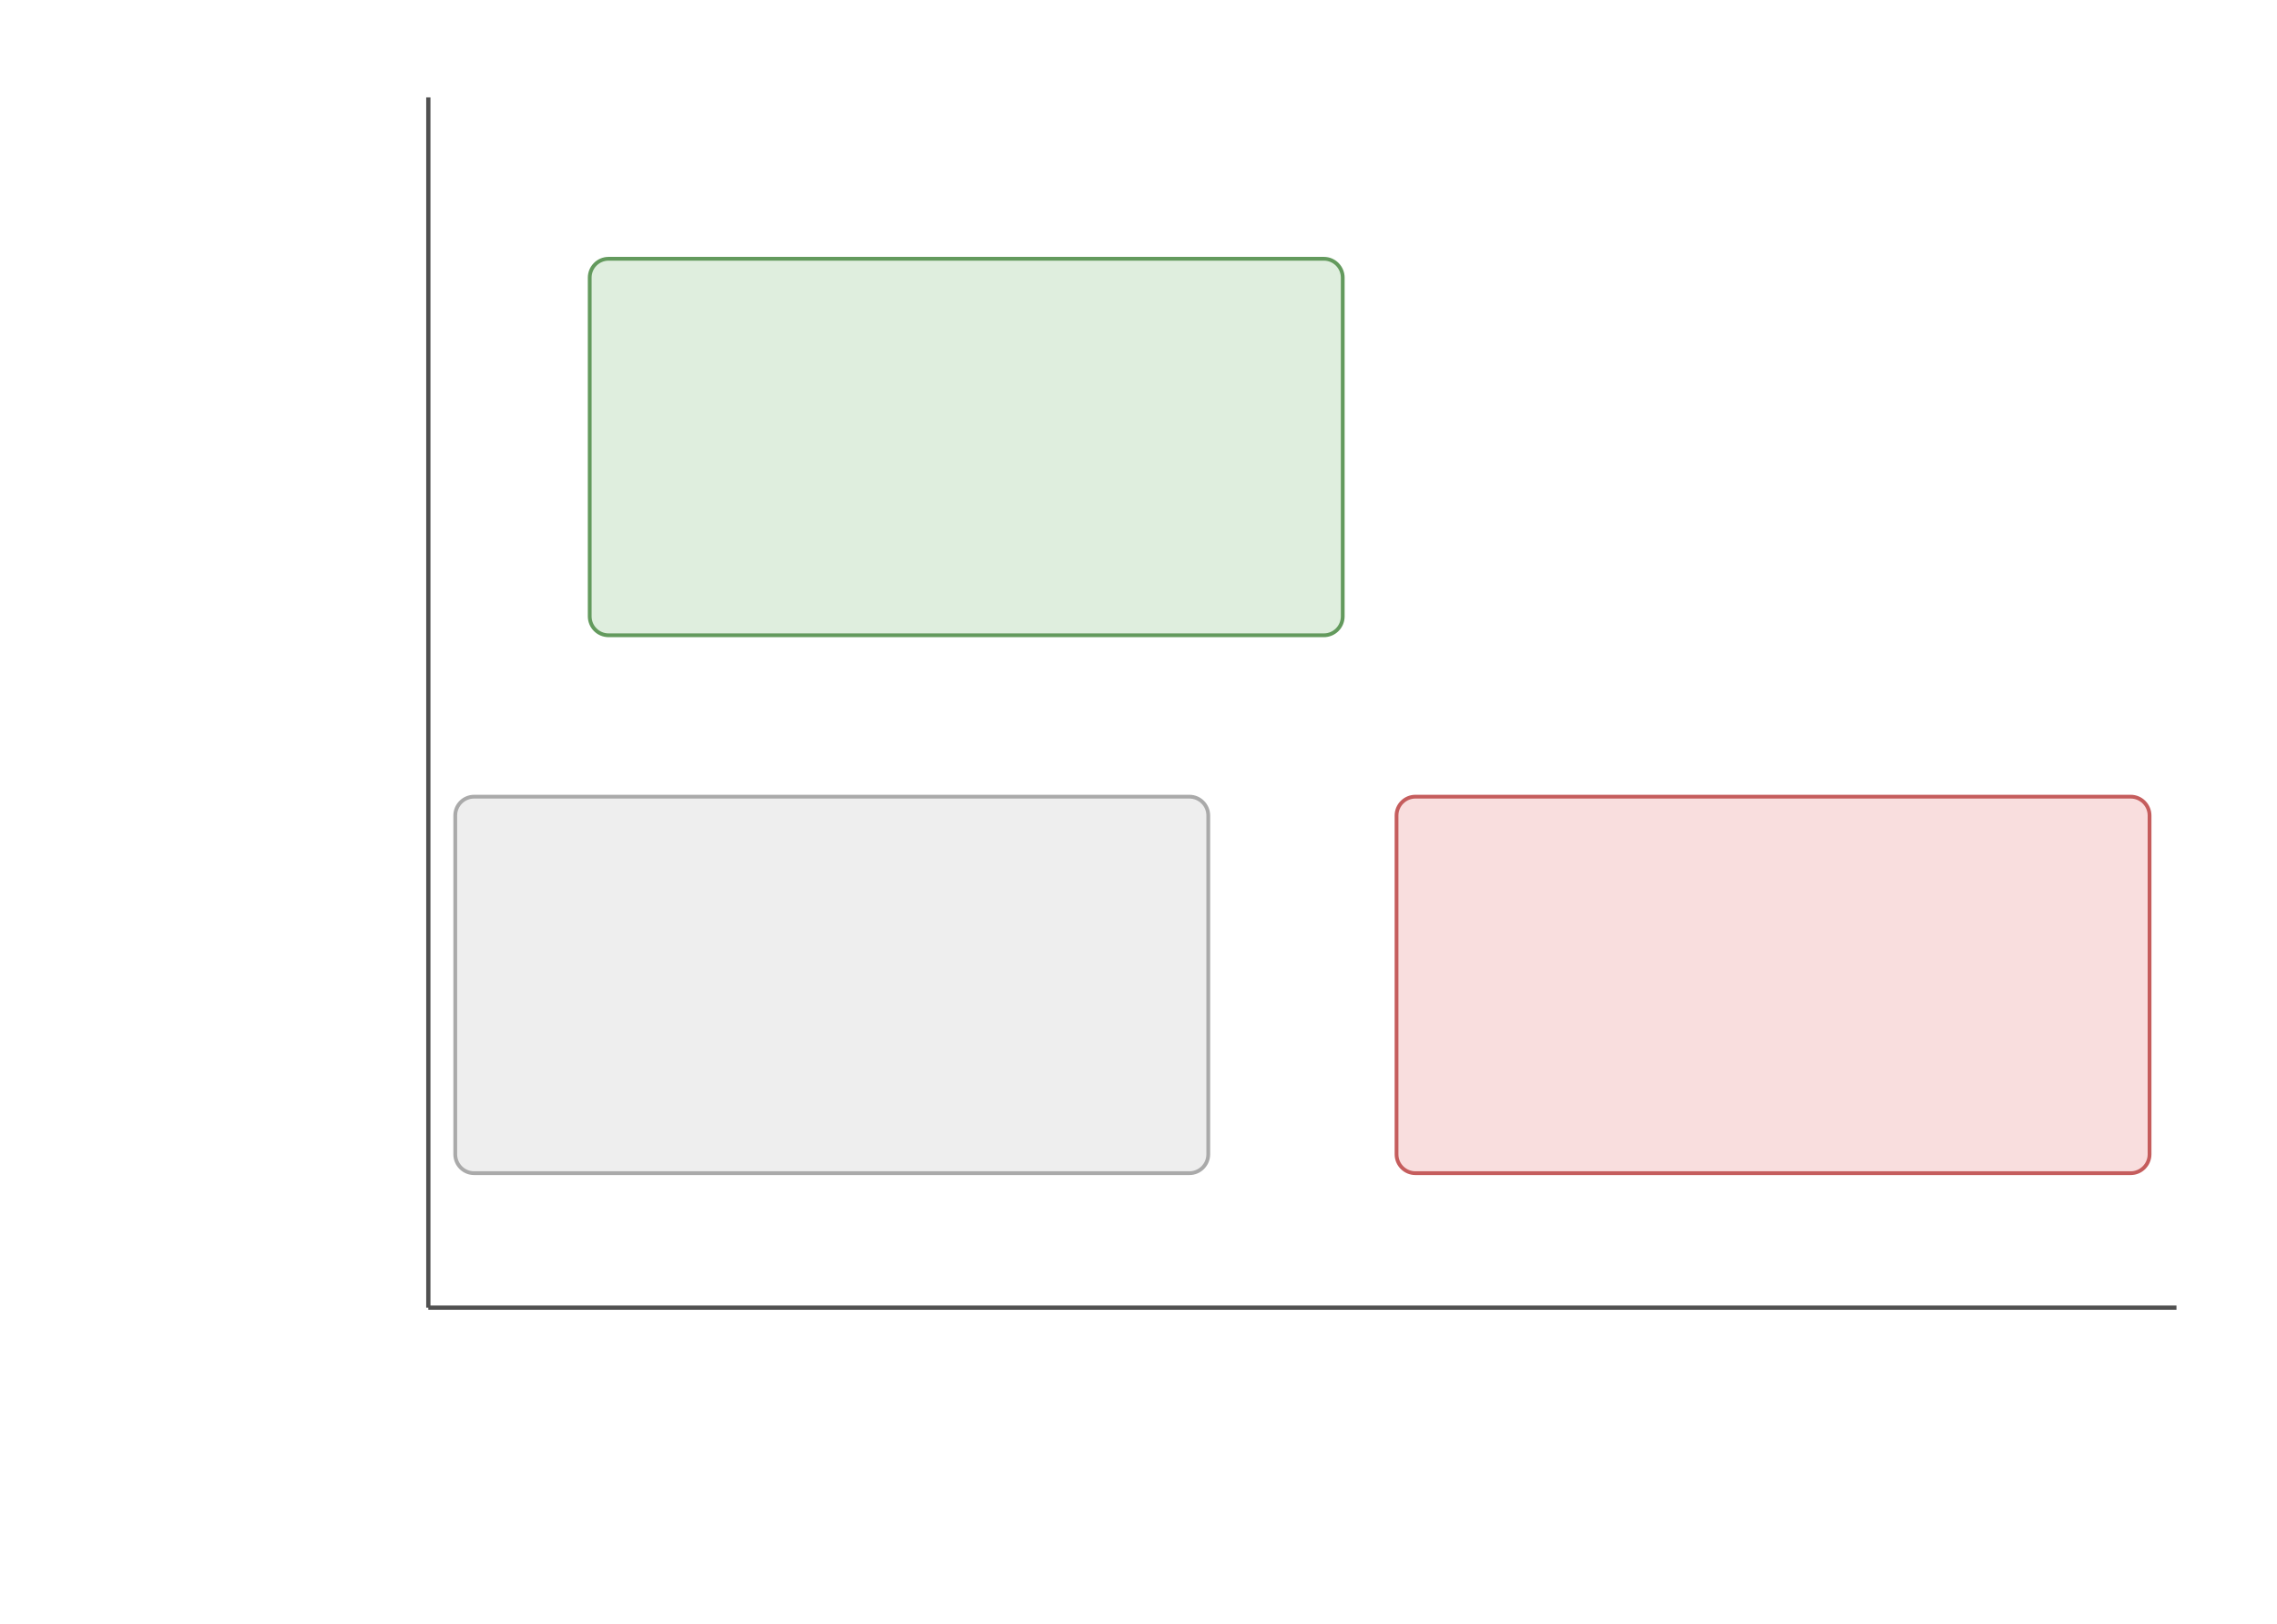
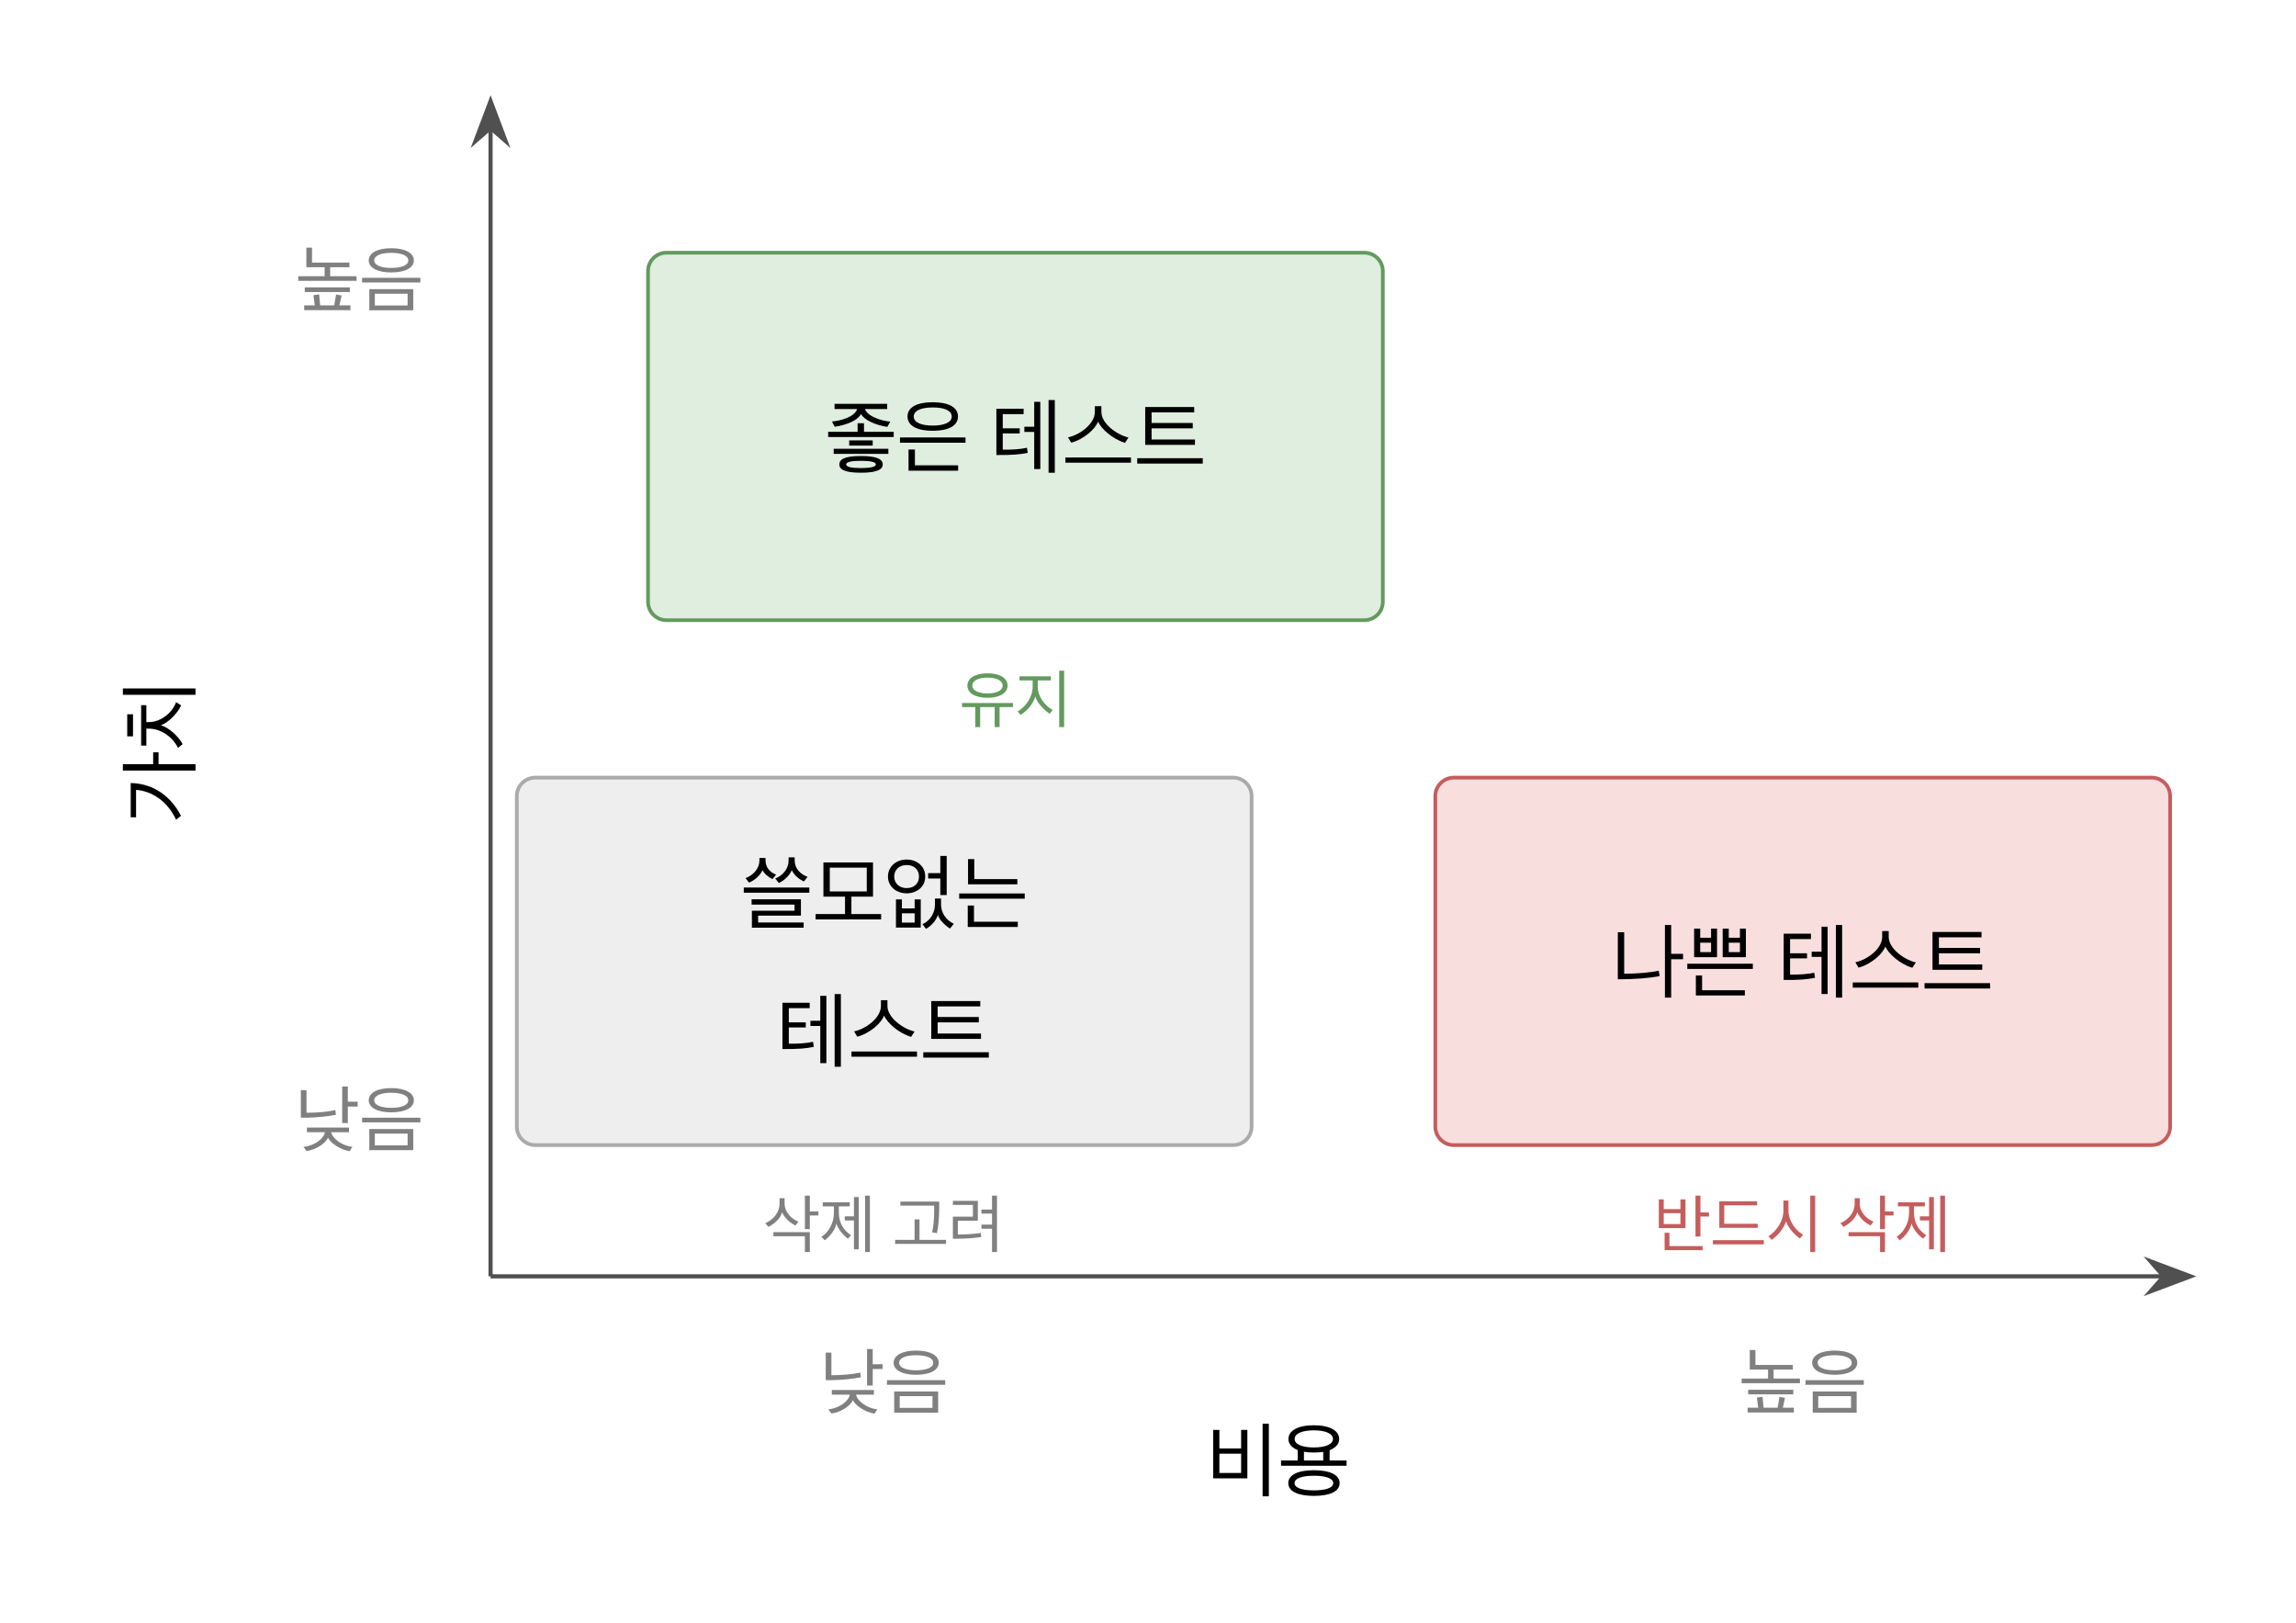
- <svg xmlns="http://www.w3.org/2000/svg" xmlns:xlink="http://www.w3.org/1999/xlink" width="239.59pt" height="170.87pt" viewBox="0 0 239.59 170.87">
+ <svg xmlns="http://www.w3.org/2000/svg" xmlns:xlink="http://www.w3.org/1999/xlink" width="247.42pt" height="174.79pt" viewBox="0 0 247.42 174.79">
  <defs>
    <g>
      <g id="glyph-0-0">
- </g>
+         <path d="M -7.203 -6.359 L -7.203 -5.672 L 0.625 -5.672 L 0.625 -6.359 L -3.359 -6.359 L -3.359 -7.641 L -3.938 -7.641 L -3.938 -6.359 Z M -6.359 -4.328 L -6.359 -0.641 L -5.781 -0.641 L -5.781 -3.594 C -4.016 -3.453 -2.375 -2.328 -1.469 -0.375 L -0.938 -0.797 C -1.984 -2.812 -3.812 -4.281 -6.359 -4.328 Z M -6.359 -4.328 " />
+       </g>
+       <g id="glyph-0-1">
+         <path d="M -1.469 -5.312 C -1.812 -4.312 -2.969 -3.156 -4.438 -3.156 L -4.672 -3.156 L -4.672 -4.984 L -5.234 -4.984 L -5.234 -0.625 L -4.672 -0.625 L -4.672 -2.453 L -4.422 -2.453 C -2.969 -2.453 -1.75 -1.406 -1.266 -0.375 L -0.766 -0.781 C -1.203 -1.625 -2.281 -2.594 -3.109 -2.812 C -2.297 -3.094 -1.312 -4.109 -0.922 -4.953 Z M 0.625 -6.781 L -7.203 -6.781 L -7.203 -6.094 L 0.625 -6.094 Z M -6.109 -4 L -6.734 -4 L -6.734 -1.625 L -6.109 -1.625 Z M -6.109 -4 " />
+       </g>
      <g id="glyph-1-0">
- </g>
+         <path d="M 6.766 0.625 L 6.766 -7.203 L 6.094 -7.203 L 6.094 0.625 Z M 4.453 -1.312 L 4.453 -6.531 L 3.781 -6.531 L 3.781 -4.531 L 1.438 -4.531 L 1.438 -6.531 L 0.766 -6.531 L 0.766 -1.312 Z M 3.781 -1.891 L 1.438 -1.891 L 1.438 -3.969 L 3.781 -3.969 Z M 3.781 -1.891 " />
+       </g>
+       <g id="glyph-1-1">
+         <path d="M 6.609 -5.547 C 6.609 -6.453 5.594 -7.031 3.875 -7.031 C 2.156 -7.031 1.141 -6.453 1.141 -5.547 C 1.141 -5.031 1.5 -4.609 2.141 -4.359 L 2.141 -3.234 L 0.344 -3.234 L 0.344 -2.672 L 7.406 -2.672 L 7.406 -3.234 L 5.578 -3.234 L 5.578 -4.344 C 6.234 -4.609 6.609 -5.016 6.609 -5.547 Z M 6.656 -0.797 C 6.656 -1.688 5.609 -2.188 3.875 -2.188 C 2.172 -2.188 1.125 -1.688 1.125 -0.797 C 1.125 0.094 2.172 0.578 3.891 0.578 C 5.609 0.578 6.656 0.094 6.656 -0.797 Z M 5.938 -5.547 C 5.938 -4.984 5.125 -4.641 3.875 -4.641 C 2.609 -4.641 1.812 -4.984 1.812 -5.547 C 1.812 -6.141 2.609 -6.484 3.875 -6.484 C 5.125 -6.484 5.938 -6.141 5.938 -5.547 Z M 3.875 -1.594 C 5.141 -1.594 5.969 -1.312 5.969 -0.797 C 5.969 -0.281 5.141 -0.016 3.875 -0.016 C 2.625 -0.016 1.797 -0.281 1.797 -0.797 C 1.797 -1.312 2.625 -1.594 3.875 -1.594 Z M 3.875 -4.094 C 4.25 -4.094 4.578 -4.125 4.891 -4.156 L 4.891 -3.234 L 2.812 -3.234 L 2.812 -4.172 C 3.141 -4.125 3.484 -4.094 3.875 -4.094 Z M 3.875 -4.094 " />
+       </g>
+       <g id="glyph-1-2">
+         <path d="M 7.031 -4.875 C 5.984 -4.984 4.625 -5.438 4.297 -6.234 L 6.703 -6.234 L 6.703 -6.797 L 1.031 -6.797 L 1.031 -6.234 L 3.469 -6.234 C 3.172 -5.422 1.891 -5 0.75 -4.891 L 1.047 -4.328 C 2.344 -4.516 3.547 -5.016 3.875 -5.703 C 4.25 -5.031 5.469 -4.5 6.719 -4.312 Z M 6.219 -0.266 C 6.219 -0.828 5.609 -1.172 3.875 -1.172 C 2.125 -1.172 1.547 -0.828 1.547 -0.266 C 1.547 0.281 2.125 0.625 3.875 0.625 C 5.609 0.625 6.219 0.281 6.219 -0.266 Z M 7.406 -3.219 L 7.406 -3.781 L 4.203 -3.781 L 4.203 -4.703 L 3.516 -4.703 L 3.516 -3.781 L 0.344 -3.781 L 0.344 -3.219 Z M 6.828 -1.406 L 6.828 -1.953 L 0.938 -1.953 L 0.938 -1.406 Z M 5.484 -0.266 C 5.484 0 4.891 0.125 3.875 0.125 C 2.828 0.125 2.281 0 2.281 -0.266 C 2.281 -0.531 2.828 -0.656 3.875 -0.656 C 4.891 -0.656 5.484 -0.531 5.484 -0.266 Z M 5.141 -2.297 L 5.141 -2.859 L 2.609 -2.859 L 2.609 -2.297 Z M 5.141 -2.297 " />
+       </g>
+       <g id="glyph-1-3">
+         <path d="M 7.406 -2.609 L 7.406 -3.172 L 0.344 -3.172 L 0.344 -2.609 Z M 6.609 0.406 L 6.609 -0.172 L 1.953 -0.172 L 1.953 -1.875 L 1.266 -1.875 L 1.266 0.406 Z M 6.594 -5.438 C 6.594 -6.422 5.578 -6.969 3.875 -6.969 C 2.172 -6.969 1.156 -6.422 1.156 -5.438 C 1.156 -4.438 2.172 -3.891 3.875 -3.891 C 5.578 -3.891 6.594 -4.438 6.594 -5.438 Z M 3.875 -6.406 C 5.125 -6.406 5.922 -6.078 5.922 -5.422 C 5.922 -4.797 5.109 -4.453 3.875 -4.453 C 2.625 -4.453 1.828 -4.797 1.828 -5.422 C 1.828 -6.078 2.641 -6.406 3.875 -6.406 Z M 3.875 -6.406 " />
+       </g>
+       <g id="glyph-1-4">
+         <path d="M 3.156 -3.609 L 3.156 -4.156 L 1.328 -4.156 L 1.328 -5.688 L 3.578 -5.688 L 3.578 -6.266 L 0.641 -6.266 L 0.641 -1.281 C 2.312 -1.266 3.203 -1.344 4.016 -1.516 L 3.938 -2.062 C 3.266 -1.906 2.297 -1.844 1.328 -1.859 L 1.328 -3.609 Z M 4.719 -3.766 L 4.719 0.234 L 5.375 0.234 L 5.375 -7.016 L 4.719 -7.016 L 4.719 -4.328 L 3.656 -4.328 L 3.656 -3.766 Z M 6.938 0.625 L 6.938 -7.203 L 6.266 -7.203 L 6.266 0.625 Z M 6.938 0.625 " />
+       </g>
+       <g id="glyph-1-5">
+         <path d="M 7.141 -3.172 C 5.938 -3.438 4.219 -4.641 4.219 -5.922 L 4.219 -6.547 L 3.516 -6.547 L 3.516 -5.922 C 3.516 -4.641 1.891 -3.438 0.625 -3.188 L 0.969 -2.609 C 2.344 -2.984 3.578 -4.094 3.859 -4.891 C 4.188 -4.094 5.453 -2.984 6.766 -2.594 Z M 7.406 -0.453 L 7.406 -1.016 L 0.344 -1.016 L 0.344 -0.453 Z M 7.406 -0.453 " />
+       </g>
+       <g id="glyph-1-6">
+         <path d="M 6.328 -4.156 L 6.328 -4.734 L 1.891 -4.734 L 1.891 -5.875 L 6.484 -5.875 L 6.484 -6.453 L 1.203 -6.453 L 1.203 -2.375 L 6.562 -2.375 L 6.562 -2.953 L 1.891 -2.953 L 1.891 -4.156 Z M 7.406 -0.359 L 7.406 -0.938 L 0.344 -0.938 L 0.344 -0.359 Z M 7.406 -0.359 " />
+       </g>
+       <g id="glyph-1-7">
+         <path d="M 7.406 -3.234 L 7.406 -3.797 L 0.344 -3.797 L 0.344 -3.234 Z M 6.797 0.531 L 6.797 -0.031 L 1.891 -0.031 L 1.891 -0.766 L 6.5 -0.766 L 6.5 -2.531 L 1.188 -2.531 L 1.188 -1.953 L 5.812 -1.953 L 5.812 -1.297 L 1.219 -1.297 L 1.219 0.531 Z M 3.828 -5.188 C 3.219 -5.406 2.688 -5.922 2.688 -6.703 L 2.688 -6.984 L 2.031 -6.984 L 2.031 -6.719 C 2.031 -5.906 1.422 -5.125 0.531 -4.812 L 0.906 -4.328 C 1.562 -4.578 2.156 -5.172 2.359 -5.672 C 2.531 -5.297 3.016 -4.906 3.438 -4.703 Z M 7.219 -4.953 C 6.469 -5.203 5.828 -5.844 5.828 -6.703 L 5.828 -7.047 L 5.172 -7.047 L 5.172 -6.688 C 5.172 -5.812 4.531 -5.078 3.734 -4.766 L 4.125 -4.281 C 4.766 -4.578 5.328 -5.172 5.516 -5.672 C 5.719 -5.188 6.281 -4.688 6.828 -4.453 Z M 7.219 -4.953 " />
+       </g>
+       <g id="glyph-1-8">
+         <path d="M 7.406 -0.359 L 7.406 -0.938 L 4.203 -0.938 L 4.203 -2.812 L 6.531 -2.812 L 6.531 -6.5 L 1.188 -6.5 L 1.188 -2.812 L 3.516 -2.812 L 3.516 -0.938 L 0.344 -0.938 L 0.344 -0.359 Z M 5.859 -3.375 L 1.875 -3.375 L 1.875 -5.938 L 5.859 -5.938 Z M 5.859 -3.375 " />
+       </g>
+       <g id="glyph-1-9">
+         <path d="M 6.734 -2.984 L 6.734 -7.203 L 6.047 -7.203 L 6.047 -5.344 L 4.734 -5.344 L 4.734 -4.766 L 6.047 -4.766 L 6.047 -2.984 Z M 7.5 0.109 C 6.656 -0.281 6.125 -1.094 6.125 -1.938 L 6.125 -2.609 L 5.469 -2.609 L 5.469 -1.938 C 5.469 -1.109 5 -0.25 4.125 0.156 L 4.5 0.656 C 5.109 0.328 5.641 -0.328 5.781 -0.844 C 5.953 -0.312 6.531 0.281 7.094 0.625 Z M 3.938 0.516 L 3.938 -2.516 L 3.281 -2.516 L 3.281 -1.547 L 1.906 -1.547 L 1.906 -2.516 L 1.266 -2.516 L 1.266 0.516 Z M 3.281 -0.016 L 1.906 -0.016 L 1.906 -1.016 L 3.281 -1.016 Z M 2.422 -6.812 C 1.312 -6.812 0.406 -6.078 0.406 -4.984 C 0.406 -3.875 1.328 -3.172 2.422 -3.172 C 3.516 -3.172 4.422 -3.875 4.422 -4.984 C 4.422 -6.094 3.516 -6.812 2.422 -6.812 Z M 2.422 -6.219 C 3.219 -6.219 3.75 -5.719 3.75 -4.984 C 3.75 -4.234 3.219 -3.734 2.422 -3.734 C 1.641 -3.734 1.078 -4.234 1.078 -4.984 C 1.078 -5.719 1.641 -6.219 2.422 -6.219 Z M 2.422 -6.219 " />
+       </g>
+       <g id="glyph-1-10">
+         <path d="M 7.406 -2.594 L 7.406 -3.156 L 0.344 -3.156 L 0.344 -2.594 Z M 6.656 0.453 L 6.656 -0.109 L 1.938 -0.109 L 1.938 -1.859 L 1.266 -1.859 L 1.266 0.453 Z M 6.609 -4.141 L 6.609 -4.703 L 1.969 -4.703 L 1.969 -6.859 L 1.297 -6.859 L 1.297 -4.141 Z M 6.609 -4.141 " />
+       </g>
+       <g id="glyph-1-11">
+         <path d="M 5 -2.281 C 4.156 -2.078 2.625 -1.953 1.281 -1.953 L 1.281 -6.422 L 0.594 -6.422 L 0.594 -1.359 L 1.078 -1.359 C 2.266 -1.359 4.141 -1.484 5.109 -1.703 Z M 6.344 -7.203 L 5.672 -7.203 L 5.672 0.625 L 6.344 0.625 L 6.344 -3.516 L 7.625 -3.516 L 7.625 -4.094 L 6.344 -4.094 Z M 6.344 -7.203 " />
+       </g>
+       <g id="glyph-1-12">
+         <path d="M 7.406 -2.469 L 7.406 -3.031 L 0.344 -3.031 L 0.344 -2.469 Z M 6.547 0.391 L 6.547 -0.172 L 1.938 -0.172 L 1.938 -1.766 L 1.266 -1.766 L 1.266 0.391 Z M 3.547 -3.734 L 3.547 -6.812 L 2.906 -6.812 L 2.906 -5.828 L 1.734 -5.828 L 1.734 -6.812 L 1.078 -6.812 L 1.078 -3.734 Z M 2.906 -4.281 L 1.734 -4.281 L 1.734 -5.297 L 2.906 -5.297 Z M 6.656 -3.734 L 6.656 -6.812 L 6.016 -6.812 L 6.016 -5.828 L 4.812 -5.828 L 4.812 -6.812 L 4.156 -6.812 L 4.156 -3.734 Z M 6.016 -4.281 L 4.812 -4.281 L 4.812 -5.297 L 6.016 -5.297 Z M 6.016 -4.281 " />
+       </g>
      <g id="glyph-2-0">
- </g>
+         <path d="M 5.812 -4.172 L 5.812 -4.672 L 1.781 -4.672 L 1.781 -6.281 L 1.172 -6.281 L 1.172 -4.172 L 3.141 -4.172 L 3.141 -3.203 L 0.297 -3.203 L 0.297 -2.703 L 6.578 -2.703 L 6.578 -3.203 L 3.734 -3.203 L 3.734 -4.172 Z M 5.922 0.453 L 5.922 -0.062 L 4.734 -0.062 L 4.969 -1.125 L 4.375 -1.234 L 4.172 -0.062 L 2.656 -0.062 L 2.547 -1.25 L 1.938 -1.156 L 2.078 -0.062 L 0.938 -0.062 L 0.938 0.453 Z M 5.859 -1.5 L 5.859 -2 L 1 -2 L 1 -1.5 Z M 5.859 -1.5 " />
+       </g>
+       <g id="glyph-2-1">
+         <path d="M 6.578 -2.531 L 6.578 -3.031 L 0.297 -3.031 L 0.297 -2.531 Z M 5.812 0.469 L 5.812 -1.812 L 1.078 -1.812 L 1.078 0.469 Z M 5.203 -0.047 L 1.672 -0.047 L 1.672 -1.312 L 5.203 -1.312 Z M 5.875 -4.906 C 5.875 -5.688 4.969 -6.219 3.438 -6.219 C 1.922 -6.219 1.016 -5.688 1.016 -4.906 C 1.016 -4.125 1.922 -3.609 3.438 -3.609 C 4.969 -3.609 5.875 -4.125 5.875 -4.906 Z M 5.281 -4.906 C 5.281 -4.391 4.547 -4.094 3.438 -4.094 C 2.328 -4.094 1.609 -4.391 1.609 -4.906 C 1.609 -5.422 2.328 -5.719 3.438 -5.719 C 4.547 -5.719 5.281 -5.422 5.281 -4.906 Z M 5.281 -4.906 " />
+       </g>
+       <g id="glyph-2-2">
+         <path d="M 6.703 -4.234 L 6.703 -4.75 L 5.641 -4.75 L 5.641 -6.391 L 5.031 -6.391 L 5.031 -2.453 L 5.641 -2.453 L 5.641 -4.234 Z M 1.234 -1.969 L 1.234 -1.469 L 3.172 -1.469 C 3.047 -0.766 2.047 0 0.859 0.109 C 0.969 0.266 1.078 0.422 1.188 0.562 C 2.297 0.406 3.25 -0.297 3.5 -0.875 C 3.766 -0.297 4.844 0.422 5.828 0.578 C 5.922 0.422 6.031 0.266 6.141 0.109 C 5.031 0.016 3.969 -0.797 3.844 -1.469 L 5.766 -1.469 L 5.766 -1.969 Z M 4.297 -3.844 C 3.484 -3.672 2.375 -3.562 1.188 -3.562 L 1.188 -6 L 0.578 -6 L 0.578 -3.031 L 1.188 -3.031 C 2.297 -3.047 3.562 -3.172 4.359 -3.344 Z M 4.297 -3.844 " />
+       </g>
+       <g id="glyph-3-0">
+         <path d="M 5.172 -3.984 C 5.172 -4.781 4.359 -5.312 3 -5.312 C 1.656 -5.312 0.844 -4.781 0.844 -3.984 C 0.844 -3.203 1.656 -2.672 3 -2.672 C 4.359 -2.672 5.172 -3.219 5.172 -3.984 Z M 2.219 0.484 L 2.219 -1.672 L 3.781 -1.672 L 3.781 0.484 L 4.312 0.484 L 4.312 -1.672 L 5.75 -1.672 L 5.75 -2.109 L 0.266 -2.109 L 0.266 -1.672 L 1.688 -1.672 L 1.688 0.484 Z M 3 -4.844 C 4.031 -4.844 4.641 -4.516 4.641 -3.984 C 4.641 -3.484 4.031 -3.141 3 -3.141 C 2 -3.141 1.375 -3.484 1.375 -3.984 C 1.375 -4.516 2 -4.844 3 -4.844 Z M 3 -4.844 " />
+       </g>
+       <g id="glyph-3-1">
+         <path d="M 4.016 -1.359 C 3.188 -1.812 2.406 -2.781 2.406 -3.922 L 2.406 -4.547 L 3.828 -4.547 L 3.828 -4.984 L 0.438 -4.984 L 0.438 -4.547 L 1.859 -4.547 L 1.859 -3.922 C 1.859 -2.766 1.141 -1.734 0.25 -1.203 L 0.562 -0.828 C 1.266 -1.266 1.938 -2.047 2.141 -2.812 C 2.344 -2.094 3.125 -1.328 3.688 -0.953 Z M 4.719 -5.594 L 4.719 0.484 L 5.25 0.484 L 5.25 -5.594 Z M 4.719 -5.594 " />
+       </g>
+       <g id="glyph-3-2">
+         <path d="M 5.859 -3.453 L 5.859 -3.891 L 4.938 -3.891 L 4.938 -5.594 L 4.406 -5.594 L 4.406 -1.984 L 4.938 -1.984 L 4.938 -3.453 Z M 4.938 0.484 L 4.938 -1.656 L 1.016 -1.656 L 1.016 -1.219 L 4.406 -1.219 L 4.406 0.484 Z M 3.703 -2.797 C 3.016 -3.047 2.219 -3.781 2.219 -4.75 L 2.219 -5.312 L 1.672 -5.312 L 1.672 -4.734 C 1.672 -3.766 1 -3 0.141 -2.625 L 0.469 -2.219 C 1.234 -2.625 1.781 -3.172 1.953 -3.797 C 2.203 -3.188 2.797 -2.656 3.391 -2.375 Z M 3.703 -2.797 " />
+       </g>
+       <g id="glyph-3-3">
+         <path d="M 3.359 -1.328 C 2.609 -1.828 2.047 -2.578 2.047 -3.766 L 2.047 -4.438 L 3.219 -4.438 L 3.219 -4.875 L 0.312 -4.875 L 0.312 -4.438 L 1.516 -4.438 L 1.516 -3.75 C 1.516 -2.578 0.891 -1.609 0.172 -1.156 L 0.516 -0.781 C 1.109 -1.203 1.656 -1.922 1.781 -2.594 C 1.953 -1.953 2.594 -1.25 3.031 -0.953 Z M 4.188 0.188 L 4.188 -5.438 L 3.672 -5.438 L 3.672 -3.359 L 2.688 -3.359 L 2.688 -2.922 L 3.672 -2.922 L 3.672 0.188 Z M 5.391 0.484 L 5.391 -5.594 L 4.875 -5.594 L 4.875 0.484 Z M 5.391 0.484 " />
+       </g>
+       <g id="glyph-3-4">
+         <path d="M 5.75 -0.391 L 5.75 -0.828 L 2.891 -0.828 L 2.891 -3.031 L 2.359 -3.031 L 2.359 -0.828 L 0.266 -0.828 L 0.266 -0.391 Z M 5.016 -4.953 L 0.828 -4.953 L 0.828 -4.516 L 4.469 -4.516 L 4.469 -3.922 C 4.469 -3.125 4.391 -2.203 4.25 -1.641 L 4.766 -1.547 C 4.953 -2.328 5 -3.266 5.016 -4.188 Z M 5.016 -4.953 " />
+       </g>
+       <g id="glyph-3-5">
+         <path d="M 3.469 -1.578 C 2.703 -1.438 1.719 -1.406 1 -1.406 L 1 -2.891 L 3.156 -2.891 L 3.156 -5.031 L 0.469 -5.031 L 0.469 -4.594 L 2.625 -4.594 L 2.625 -3.328 L 0.469 -3.328 L 0.469 -0.953 L 0.953 -0.953 C 1.984 -0.953 2.891 -1.031 3.531 -1.141 Z M 3.547 -2.031 L 4.688 -2.031 L 4.688 0.484 L 5.219 0.484 L 5.219 -5.594 L 4.688 -5.594 L 4.688 -4.094 L 3.547 -4.094 L 3.547 -3.656 L 4.688 -3.656 L 4.688 -2.469 L 3.547 -2.469 Z M 3.547 -2.031 " />
+       </g>
+       <g id="glyph-3-6">
+         <path d="M 5.859 -3.344 L 5.859 -3.781 L 4.938 -3.781 L 4.938 -5.594 L 4.406 -5.594 L 4.406 -1.188 L 4.938 -1.188 L 4.938 -3.344 Z M 5.172 0.281 L 5.172 -0.156 L 1.594 -0.156 L 1.594 -1.594 L 1.078 -1.594 L 1.078 0.281 Z M 3.328 -2.094 L 3.328 -5.188 L 2.781 -5.188 L 2.781 -4.141 L 0.984 -4.141 L 0.984 -5.188 L 0.453 -5.188 L 0.453 -2.094 Z M 2.781 -2.531 L 0.984 -2.531 L 0.984 -3.703 L 2.781 -3.703 Z M 2.781 -2.531 " />
+       </g>
+       <g id="glyph-3-7">
+         <path d="M 5.094 -2.125 L 5.094 -2.562 L 1.484 -2.562 L 1.484 -4.547 L 5.031 -4.547 L 5.031 -4.984 L 0.953 -4.984 L 0.953 -2.125 Z M 5.75 -0.344 L 5.75 -0.797 L 0.266 -0.797 L 0.266 -0.344 Z M 5.75 -0.344 " />
+       </g>
+       <g id="glyph-3-8">
+         <path d="M 5.266 0.484 L 5.266 -5.594 L 4.734 -5.594 L 4.734 0.484 Z M 3.969 -1.375 C 3.125 -1.875 2.391 -2.875 2.391 -3.984 L 2.391 -5.062 L 1.844 -5.062 L 1.844 -3.969 C 1.844 -2.891 1.125 -1.781 0.234 -1.219 L 0.578 -0.828 C 1.281 -1.328 1.906 -2.078 2.125 -2.828 C 2.359 -2.094 3.078 -1.344 3.625 -0.969 Z M 3.969 -1.375 " />
+       </g>
    </g>
  </defs>
  <g fill="rgb(0%, 0%, 0%)" fill-opacity="1">
-     <use xlink:href="#glyph-0-0" x="127.461" y="157.4" />
-     <use xlink:href="#glyph-0-0" x="129.967" y="157.4" />
+     <use xlink:href="#glyph-0-0" x="20.444" y="88.7" />
+     <use xlink:href="#glyph-0-1" x="20.444" y="80.962" />
  </g>
-   <path fill="none" stroke-width="0.448" stroke-linecap="butt" stroke-linejoin="miter" stroke="rgb(31.374%, 31.374%, 31.374%)" stroke-opacity="1" stroke-miterlimit="10" d="M -0.002 0.001 L -0.002 127.563 " transform="matrix(0.998292, 0, 0, -0.998292, 45.07187, 137.5907)" />
-   <path fill="none" stroke-width="0.448" stroke-linecap="butt" stroke-linejoin="miter" stroke="rgb(31.374%, 31.374%, 31.374%)" stroke-opacity="1" stroke-miterlimit="10" d="M -0.002 0.001 L 184.255 0.001 " transform="matrix(0.998292, 0, 0, -0.998292, 45.07187, 137.5907)" />
+   <g fill="rgb(0%, 0%, 0%)" fill-opacity="1">
+     <use xlink:href="#glyph-1-0" x="129.965" y="160.602" />
+     <use xlink:href="#glyph-1-1" x="137.703" y="160.602" />
+   </g>
+   <path fill="none" stroke-width="0.448" stroke-linecap="butt" stroke-linejoin="miter" stroke="rgb(31.374%, 31.374%, 31.374%)" stroke-opacity="1" stroke-miterlimit="10" d="M 0.001 0 L 0.001 123.919 " transform="matrix(0.997661, 0, 0, -0.997661, 52.86208, 137.5235)" />
+   <path fill-rule="nonzero" fill="rgb(31.374%, 31.374%, 31.374%)" fill-opacity="1" stroke-width="0.448" stroke-linecap="butt" stroke-linejoin="miter" stroke="rgb(31.374%, 31.374%, 31.374%)" stroke-opacity="1" stroke-miterlimit="10" d="M 5.031 -0.001 L 0.724 1.624 L 2.141 -0.001 L 0.724 -1.622 Z M 5.031 -0.001 " transform="matrix(0, -0.997661, -0.997661, 0, 52.86208, 15.91728)" />
+   <path fill="none" stroke-width="0.448" stroke-linecap="butt" stroke-linejoin="miter" stroke="rgb(31.374%, 31.374%, 31.374%)" stroke-opacity="1" stroke-miterlimit="10" d="M 0.001 0 L 180.611 0 " transform="matrix(0.997661, 0, 0, -0.997661, 52.86208, 137.5235)" />
+   <path fill-rule="nonzero" fill="rgb(31.374%, 31.374%, 31.374%)" fill-opacity="1" stroke-width="0.448" stroke-linecap="butt" stroke-linejoin="miter" stroke="rgb(31.374%, 31.374%, 31.374%)" stroke-opacity="1" stroke-miterlimit="10" d="M 5.029 0 L 0.722 1.621 L 2.14 0 L 0.722 -1.621 Z M 5.029 0 " transform="matrix(0.997661, 0, 0, -0.997661, 231.0293, 137.5235)" />
  <g fill="rgb(50%, 50%, 50%)" fill-opacity="1">
-     <use xlink:href="#glyph-1-0" x="28.695" y="30.057" />
-     <use xlink:href="#glyph-1-0" x="30.923" y="30.057" />
+     <use xlink:href="#glyph-2-0" x="31.843" y="32.964" />
+     <use xlink:href="#glyph-2-1" x="38.721" y="32.964" />
  </g>
  <g fill="rgb(50%, 50%, 50%)" fill-opacity="1">
-     <use xlink:href="#glyph-1-0" x="28.695" y="120.612" />
-     <use xlink:href="#glyph-1-0" x="30.923" y="120.612" />
+     <use xlink:href="#glyph-2-2" x="31.843" y="123.461" />
+     <use xlink:href="#glyph-2-1" x="38.721" y="123.461" />
  </g>
  <g fill="rgb(50%, 50%, 50%)" fill-opacity="1">
-     <use xlink:href="#glyph-1-0" x="85.292" y="148.91" />
-     <use xlink:href="#glyph-1-0" x="87.52" y="148.91" />
+     <use xlink:href="#glyph-2-2" x="88.405" y="151.742" />
+     <use xlink:href="#glyph-2-1" x="95.283" y="151.742" />
  </g>
  <g fill="rgb(50%, 50%, 50%)" fill-opacity="1">
-     <use xlink:href="#glyph-1-0" x="184.336" y="148.91" />
-     <use xlink:href="#glyph-1-0" x="186.563" y="148.91" />
+     <use xlink:href="#glyph-2-0" x="187.387" y="151.742" />
+     <use xlink:href="#glyph-2-1" x="194.265" y="151.742" />
  </g>
-   <path fill-rule="nonzero" fill="rgb(87.45%, 93.332%, 87.057%)" fill-opacity="1" stroke-width="0.399" stroke-linecap="butt" stroke-linejoin="miter" stroke="rgb(38.823%, 60.393%, 36.472%)" stroke-opacity="1" stroke-miterlimit="10" d="M 94.386 110.553 L 19 110.553 C 17.9 110.553 17.008 109.661 17.008 108.561 L 17.008 72.86 C 17.008 71.76 17.9 70.868 19 70.868 L 94.386 70.868 C 95.486 70.868 96.378 71.76 96.378 72.86 L 96.378 108.561 C 96.378 109.661 95.486 110.553 94.386 110.553 Z M 94.386 110.553 " transform="matrix(0.998292, 0, 0, -0.998292, 45.07187, 137.5907)" />
+   <path fill-rule="nonzero" fill="rgb(87.45%, 93.332%, 87.057%)" fill-opacity="1" stroke-width="0.399" stroke-linecap="butt" stroke-linejoin="miter" stroke="rgb(38.823%, 60.393%, 36.472%)" stroke-opacity="1" stroke-miterlimit="10" d="M 94.386 110.552 L 18.999 110.552 C 17.899 110.552 17.01 109.659 17.01 108.559 L 17.01 72.858 C 17.01 71.758 17.899 70.865 18.999 70.865 L 94.386 70.865 C 95.486 70.865 96.379 71.758 96.379 72.858 L 96.379 108.559 C 96.379 109.659 95.486 110.552 94.386 110.552 Z M 94.386 110.552 " transform="matrix(0.997661, 0, 0, -0.997661, 52.86208, 137.5235)" />
  <g fill="rgb(0%, 0%, 0%)" fill-opacity="1">
-     <use xlink:href="#glyph-0-0" x="93.867" y="47.036" />
-     <use xlink:href="#glyph-0-0" x="96.374" y="47.036" />
+     <use xlink:href="#glyph-1-2" x="88.902" y="50.309" />
+     <use xlink:href="#glyph-1-3" x="96.639" y="50.309" />
  </g>
  <g fill="rgb(0%, 0%, 0%)" fill-opacity="1">
-     <use xlink:href="#glyph-0-0" x="101.95" y="47.036" />
-     <use xlink:href="#glyph-0-0" x="104.456" y="47.036" />
-     <use xlink:href="#glyph-0-0" x="106.963" y="47.036" />
+     <use xlink:href="#glyph-1-4" x="106.73" y="50.309" />
+     <use xlink:href="#glyph-1-5" x="114.468" y="50.309" />
+     <use xlink:href="#glyph-1-6" x="122.205" y="50.309" />
  </g>
-   <path fill-rule="nonzero" fill="rgb(93.332%, 93.332%, 93.332%)" fill-opacity="1" stroke-width="0.399" stroke-linecap="butt" stroke-linejoin="miter" stroke="rgb(66.666%, 66.666%, 66.666%)" stroke-opacity="1" stroke-miterlimit="10" d="M 80.214 53.859 L 4.827 53.859 C 3.727 53.859 2.835 52.966 2.835 51.867 L 2.835 16.165 C 2.835 15.066 3.727 14.174 4.827 14.174 L 80.214 14.174 C 81.313 14.174 82.205 15.066 82.205 16.165 L 82.205 51.867 C 82.205 52.966 81.313 53.859 80.214 53.859 Z M 80.214 53.859 " transform="matrix(0.998292, 0, 0, -0.998292, 45.07187, 137.5907)" />
+   <path fill-rule="nonzero" fill="rgb(93.332%, 93.332%, 93.332%)" fill-opacity="1" stroke-width="0.399" stroke-linecap="butt" stroke-linejoin="miter" stroke="rgb(66.666%, 66.666%, 66.666%)" stroke-opacity="1" stroke-miterlimit="10" d="M 80.212 53.86 L 4.829 53.86 C 3.729 53.86 2.836 52.968 2.836 51.867 L 2.836 16.167 C 2.836 15.067 3.729 14.174 4.829 14.174 L 80.212 14.174 C 81.312 14.174 82.205 15.067 82.205 16.167 L 82.205 51.867 C 82.205 52.968 81.312 53.86 80.212 53.86 Z M 80.212 53.86 " transform="matrix(0.997661, 0, 0, -0.997661, 52.86208, 137.5235)" />
  <g fill="rgb(0%, 0%, 0%)" fill-opacity="1">
-     <use xlink:href="#glyph-0-0" x="82.507" y="96.184" />
-     <use xlink:href="#glyph-0-0" x="85.013" y="96.184" />
-     <use xlink:href="#glyph-0-0" x="87.519" y="96.184" />
-     <use xlink:href="#glyph-0-0" x="90.026" y="96.184" />
+     <use xlink:href="#glyph-1-7" x="79.807" y="99.426" />
+     <use xlink:href="#glyph-1-8" x="87.545" y="99.426" />
+     <use xlink:href="#glyph-1-9" x="95.283" y="99.426" />
+     <use xlink:href="#glyph-1-10" x="103.02" y="99.426" />
  </g>
  <g fill="rgb(0%, 0%, 0%)" fill-opacity="1">
-     <use xlink:href="#glyph-0-0" x="83.761" y="111.082" />
-     <use xlink:href="#glyph-0-0" x="86.267" y="111.082" />
-     <use xlink:href="#glyph-0-0" x="88.773" y="111.082" />
+     <use xlink:href="#glyph-1-4" x="83.676" y="114.315" />
+     <use xlink:href="#glyph-1-5" x="91.414" y="114.315" />
+     <use xlink:href="#glyph-1-6" x="99.151" y="114.315" />
  </g>
-   <path fill-rule="nonzero" fill="rgb(97.646%, 87.057%, 87.057%)" fill-opacity="1" stroke-width="0.399" stroke-linecap="butt" stroke-linejoin="miter" stroke="rgb(77.254%, 36.472%, 36.472%)" stroke-opacity="1" stroke-miterlimit="10" d="M 179.426 53.859 L 104.039 53.859 C 102.94 53.859 102.048 52.966 102.048 51.867 L 102.048 16.165 C 102.048 15.066 102.94 14.174 104.039 14.174 L 179.426 14.174 C 180.526 14.174 181.418 15.066 181.418 16.165 L 181.418 51.867 C 181.418 52.966 180.526 53.859 179.426 53.859 Z M 179.426 53.859 " transform="matrix(0.998292, 0, 0, -0.998292, 45.07187, 137.5907)" />
+   <path fill-rule="nonzero" fill="rgb(97.646%, 87.057%, 87.057%)" fill-opacity="1" stroke-width="0.399" stroke-linecap="butt" stroke-linejoin="miter" stroke="rgb(77.254%, 36.472%, 36.472%)" stroke-opacity="1" stroke-miterlimit="10" d="M 179.429 53.86 L 104.041 53.86 C 102.941 53.86 102.048 52.968 102.048 51.867 L 102.048 16.167 C 102.048 15.067 102.941 14.174 104.041 14.174 L 179.429 14.174 C 180.529 14.174 181.418 15.067 181.418 16.167 L 181.418 51.867 C 181.418 52.968 180.529 53.86 179.429 53.86 Z M 179.429 53.86 " transform="matrix(0.997661, 0, 0, -0.997661, 52.86208, 137.5235)" />
  <g fill="rgb(0%, 0%, 0%)" fill-opacity="1">
-     <use xlink:href="#glyph-0-0" x="178.763" y="103.633" />
-     <use xlink:href="#glyph-0-0" x="181.269" y="103.633" />
+     <use xlink:href="#glyph-1-11" x="173.744" y="106.87" />
+     <use xlink:href="#glyph-1-12" x="181.482" y="106.87" />
  </g>
  <g fill="rgb(0%, 0%, 0%)" fill-opacity="1">
-     <use xlink:href="#glyph-0-0" x="186.846" y="103.633" />
-     <use xlink:href="#glyph-0-0" x="189.352" y="103.633" />
-     <use xlink:href="#glyph-0-0" x="191.859" y="103.633" />
+     <use xlink:href="#glyph-1-4" x="191.572" y="106.87" />
+     <use xlink:href="#glyph-1-5" x="199.31" y="106.87" />
+     <use xlink:href="#glyph-1-6" x="207.048" y="106.87" />
  </g>
  <g fill="rgb(38.799%, 60.399%, 36.499%)" fill-opacity="1">
-     <use xlink:href="#glyph-2-0" x="99.719" y="75.334" />
-     <use xlink:href="#glyph-2-0" x="101.669" y="75.334" />
+     <use xlink:href="#glyph-3-0" x="103.405" y="77.86" />
+     <use xlink:href="#glyph-3-1" x="109.423" y="77.86" />
  </g>
  <g fill="rgb(50%, 50%, 50%)" fill-opacity="1">
-     <use xlink:href="#glyph-2-0" x="82.388" y="131.931" />
-     <use xlink:href="#glyph-2-0" x="84.337" y="131.931" />
+     <use xlink:href="#glyph-3-2" x="82.331" y="134.421" />
+     <use xlink:href="#glyph-3-3" x="88.349" y="134.421" />
  </g>
  <g fill="rgb(50%, 50%, 50%)" fill-opacity="1">
-     <use xlink:href="#glyph-2-0" x="88.751" y="131.931" />
-     <use xlink:href="#glyph-2-0" x="90.701" y="131.931" />
+     <use xlink:href="#glyph-3-4" x="96.197" y="134.421" />
+     <use xlink:href="#glyph-3-5" x="102.216" y="134.421" />
  </g>
  <g fill="rgb(77.299%, 36.499%, 36.499%)" fill-opacity="1">
-     <use xlink:href="#glyph-2-0" x="180.458" y="131.931" />
-     <use xlink:href="#glyph-2-0" x="182.408" y="131.931" />
-     <use xlink:href="#glyph-2-0" x="184.357" y="131.931" />
+     <use xlink:href="#glyph-3-6" x="178.304" y="134.421" />
+     <use xlink:href="#glyph-3-7" x="184.322" y="134.421" />
+     <use xlink:href="#glyph-3-8" x="190.34" y="134.421" />
  </g>
  <g fill="rgb(77.299%, 36.499%, 36.499%)" fill-opacity="1">
-     <use xlink:href="#glyph-2-0" x="188.771" y="131.931" />
-     <use xlink:href="#glyph-2-0" x="190.72" y="131.931" />
+     <use xlink:href="#glyph-3-2" x="198.189" y="134.421" />
+     <use xlink:href="#glyph-3-3" x="204.207" y="134.421" />
  </g>
</svg>
